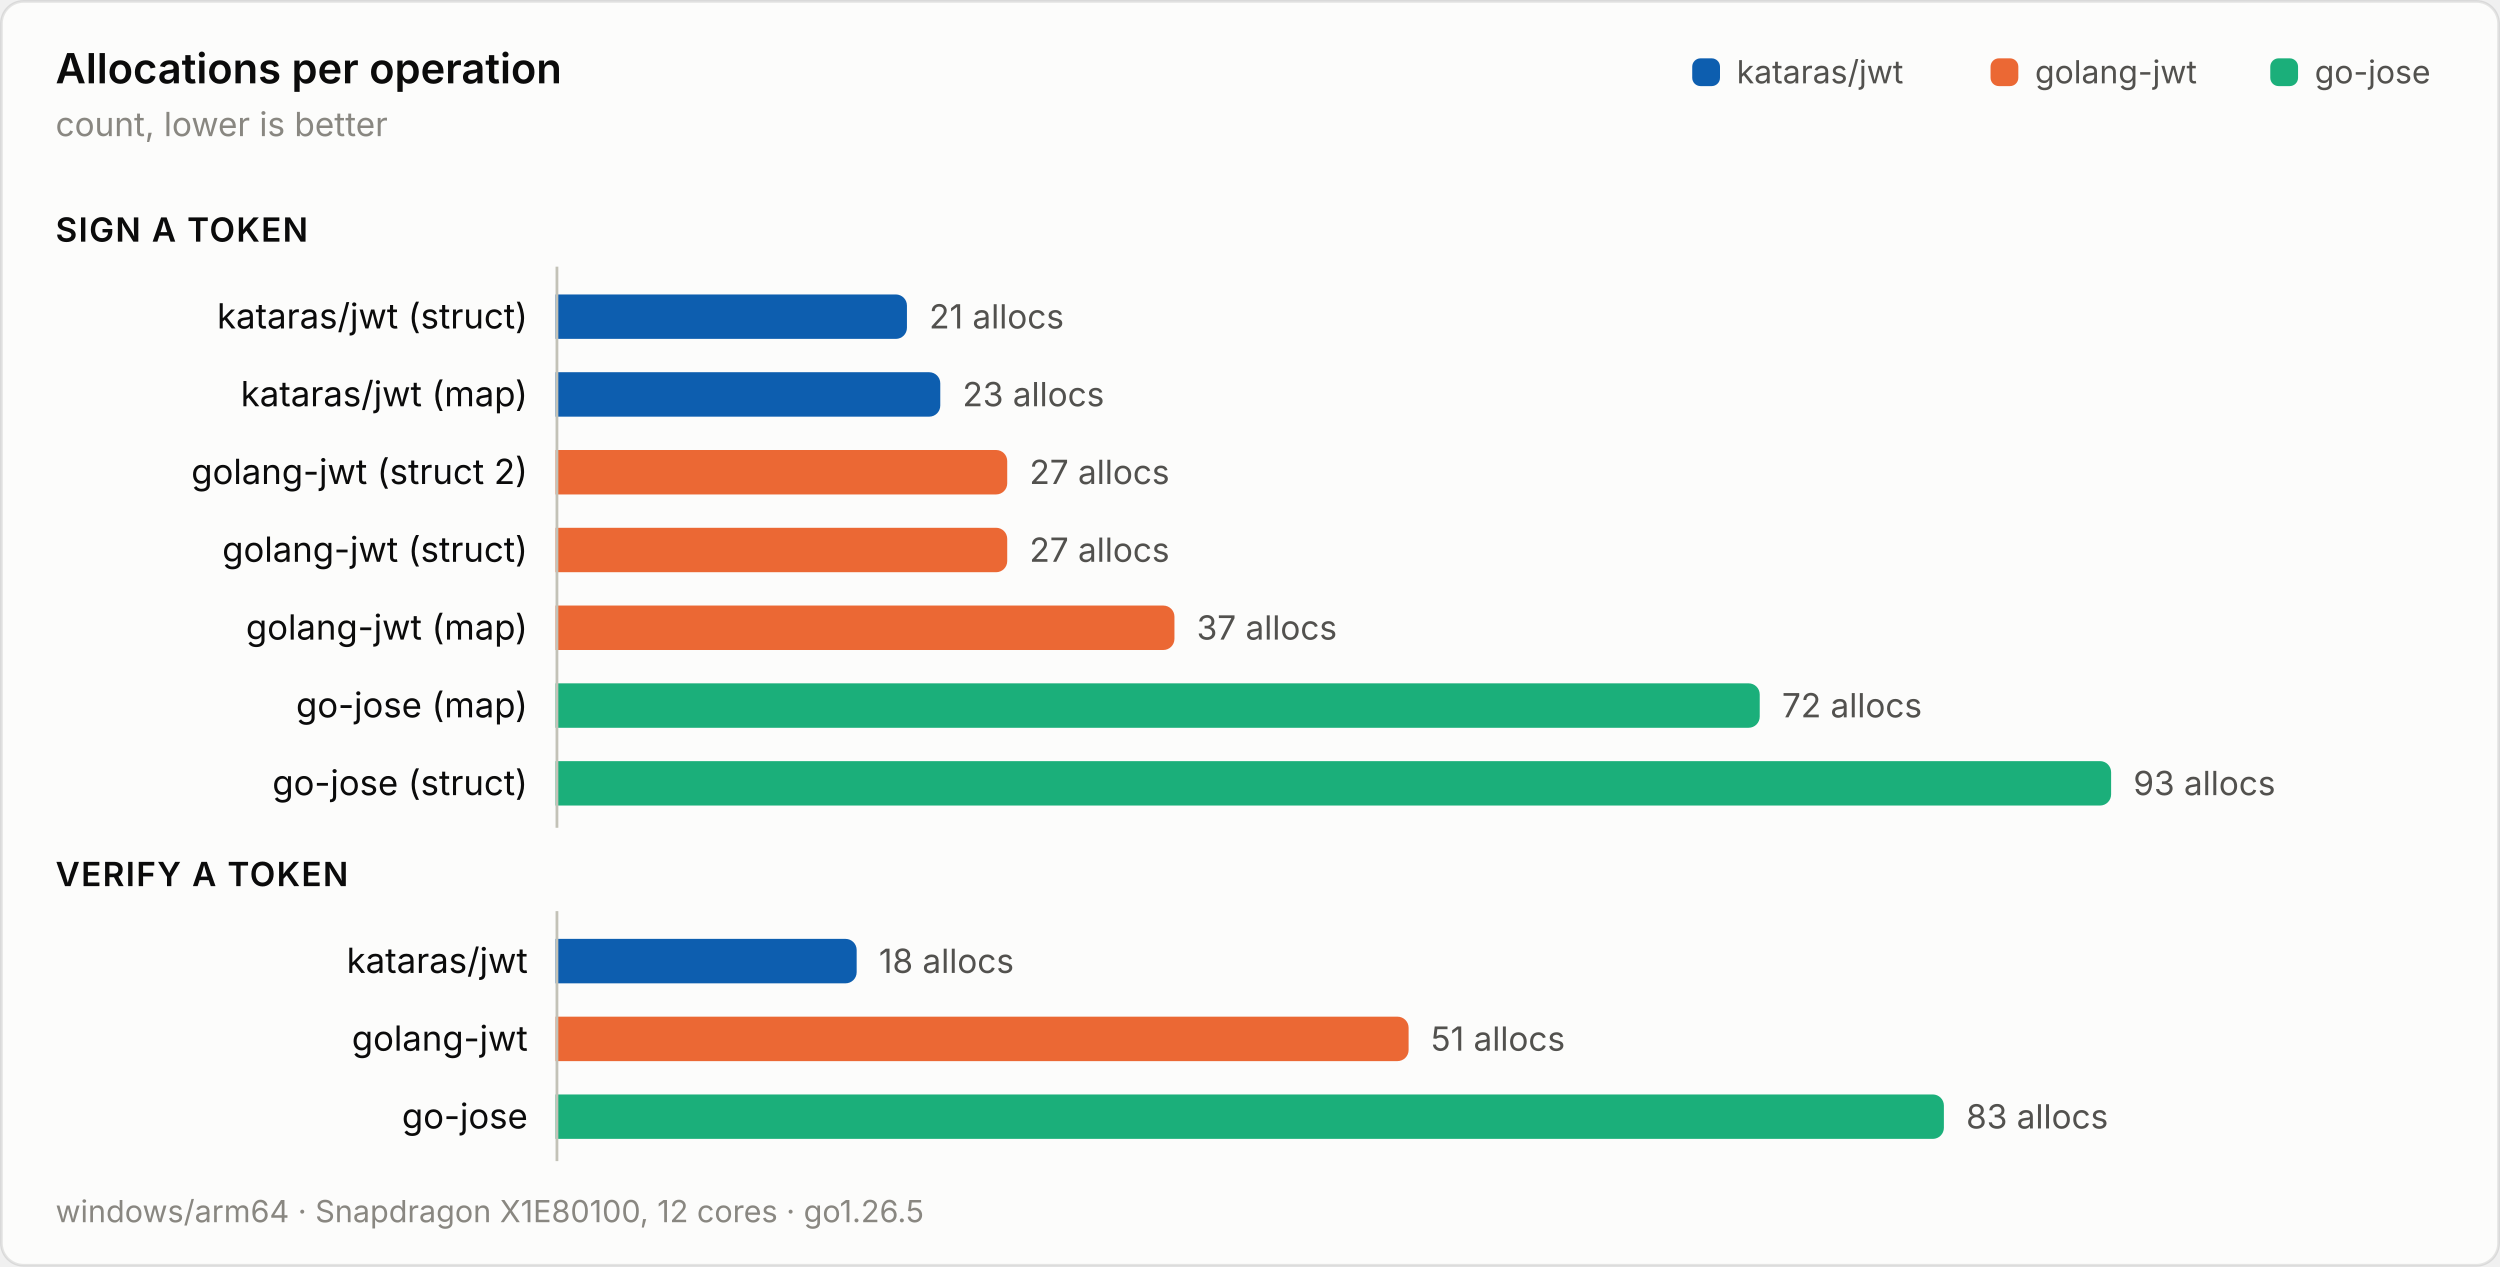
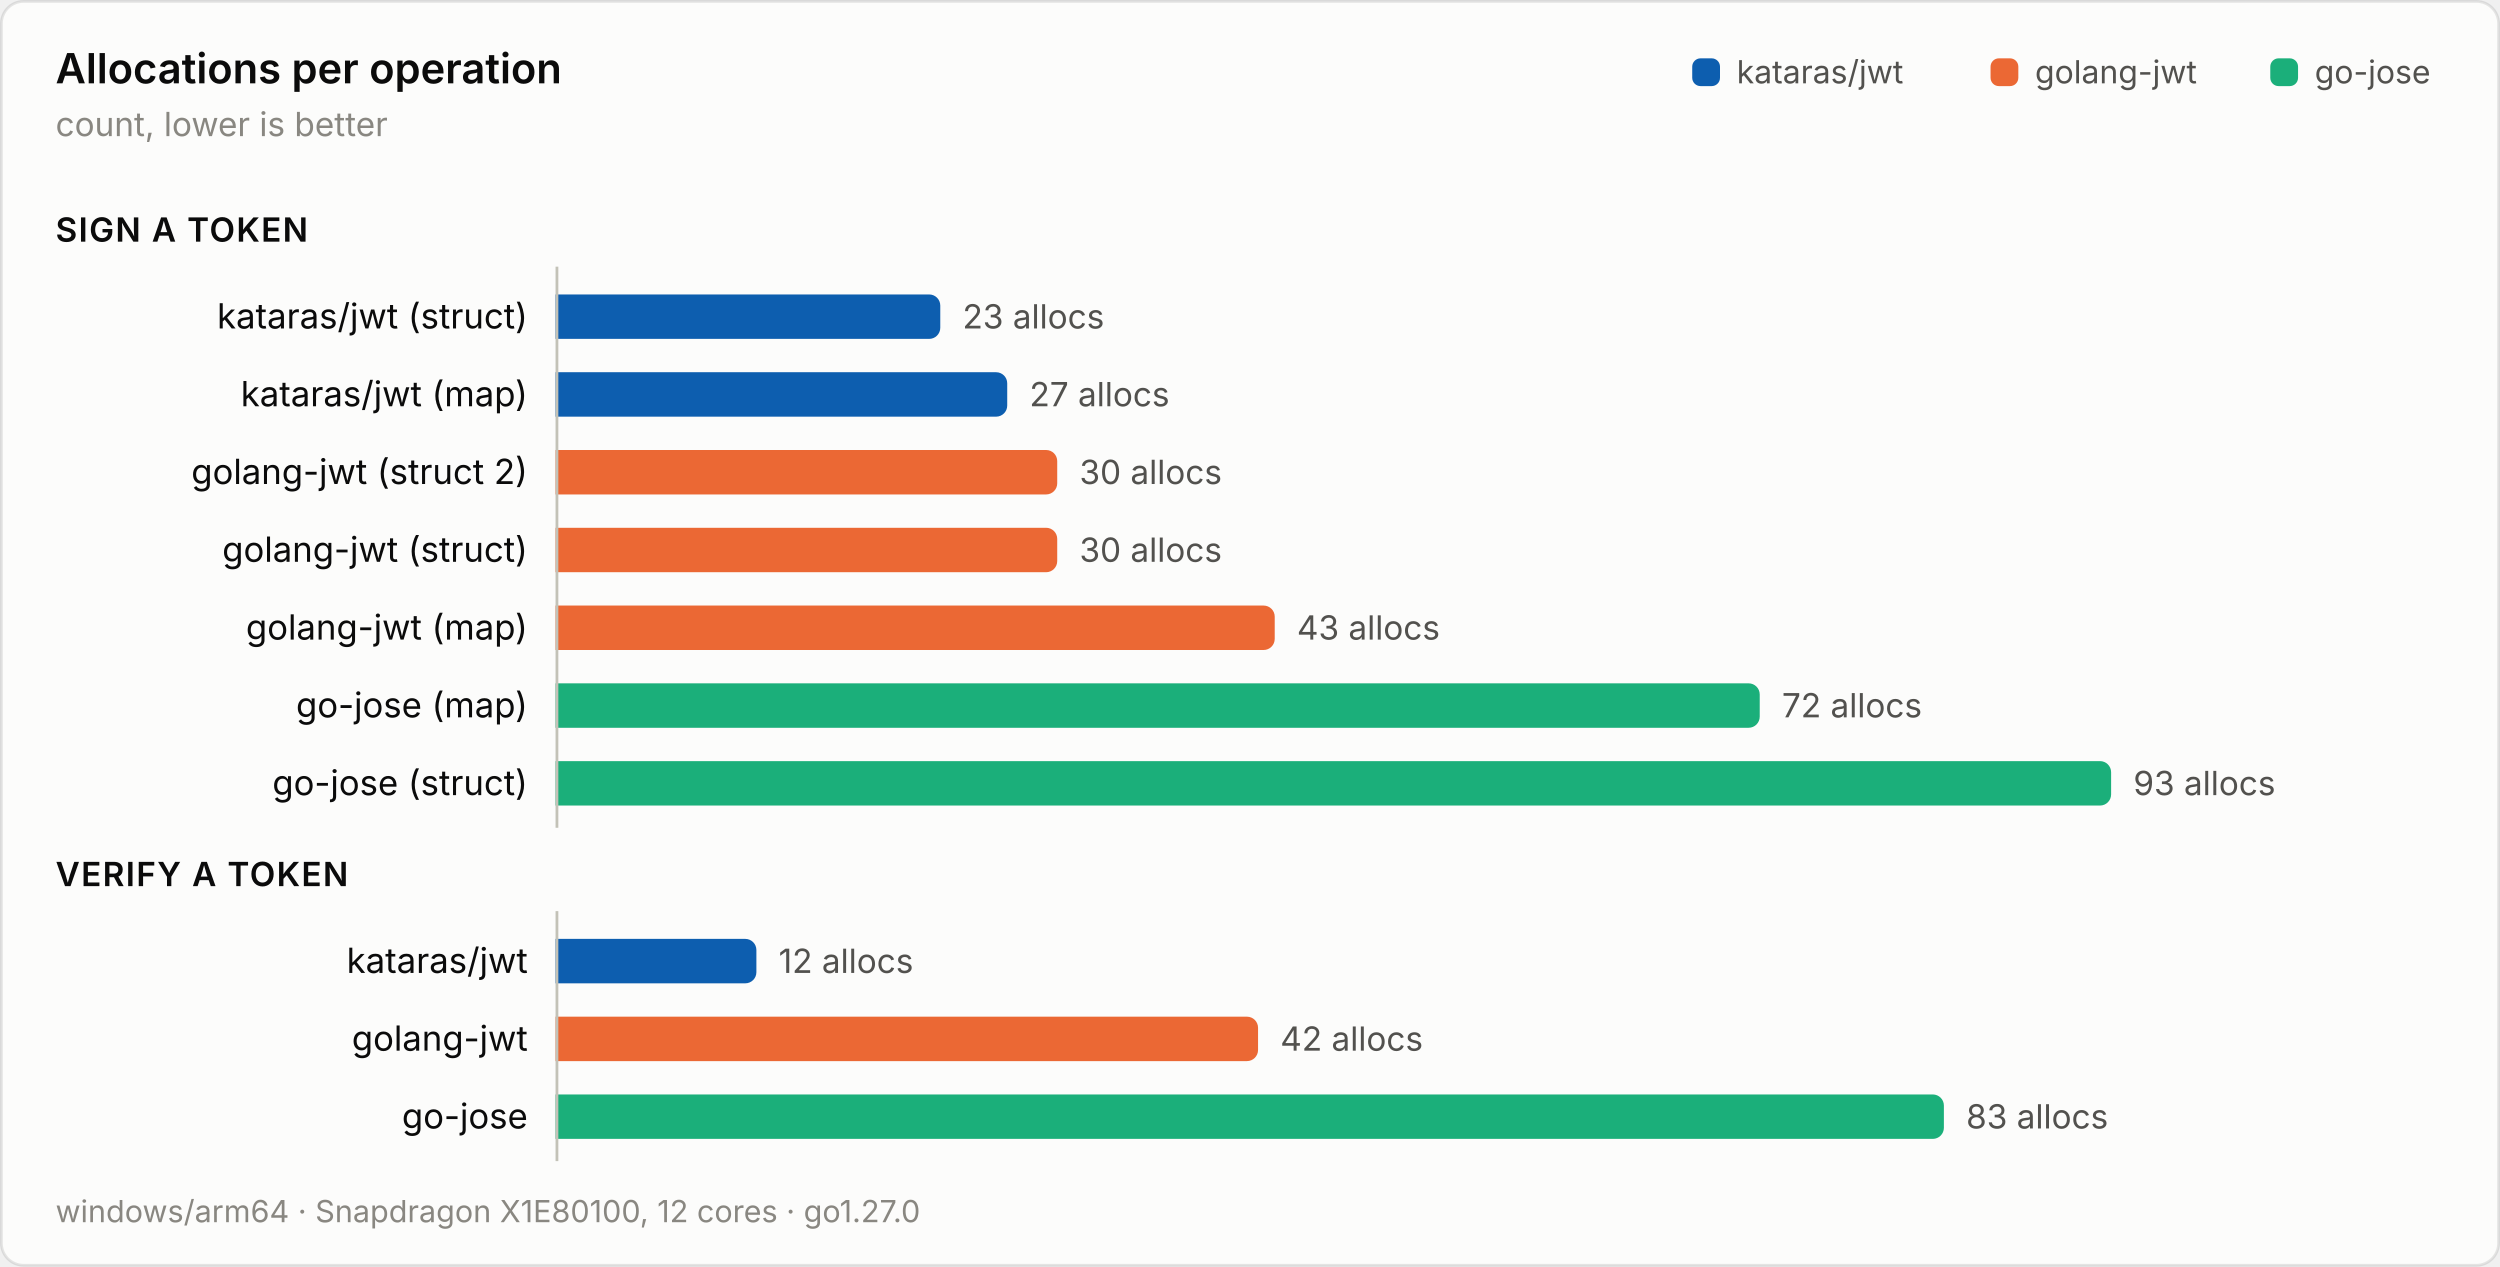
<svg xmlns="http://www.w3.org/2000/svg" width="900" height="456" viewBox="0 0 900 456" role="img" aria-label="Allocations per operation, count, lower is better">
  <style>text{font-family:system-ui, -apple-system, 'Segoe UI', sans-serif}
.surface{fill:#fcfcfb;stroke:rgba(11,11,11,0.10)}
.title{fill:#0b0b0b;font-size:15px;font-weight:600}
.subtitle{fill:#898781;font-size:12px}
.group{fill:#0b0b0b;font-size:12px;font-weight:600;letter-spacing:0.04em}
.name{fill:#0b0b0b;font-size:12.5px}
.value{fill:#52514e;font-size:12px}
.legend{fill:#52514e;font-size:11.5px}
.footer{fill:#898781;font-size:11px}
.baseline{stroke:#c3c2b7;stroke-width:1}
.s0{fill:#0D5EAF}.s1{fill:#EB6834}.s2{fill:#1BAF7A}
@media (prefers-color-scheme: dark){
.surface{fill:#1a1a19;stroke:rgba(255,255,255,0.10)}
.title{fill:#ffffff}
.group{fill:#ffffff}
.name{fill:#ffffff}
.value{fill:#c3c2b7}
.legend{fill:#c3c2b7}
.footer{fill:#898781}
.baseline{stroke:#383835}
.s0{fill:#4E9BE0}.s1{fill:#F0834F}.s2{fill:#3ECF9A}
}</style>
  <rect class="surface" x="0.5" y="0.5" width="899" height="455" rx="8" />
  <text class="title" x="20" y="30">Allocations per operation</text>
  <text class="subtitle" x="20" y="49">count, lower is better</text>
  <text class="legend" x="833.3" y="30">go-jose</text>
  <rect class="s2" x="817.3" y="21" width="10" height="10" rx="3" />
  <text class="legend" x="732.6" y="30">golang-jwt</text>
  <rect class="s1" x="716.6" y="21" width="10" height="10" rx="3" />
  <text class="legend" x="625.2" y="30">kataras/jwt</text>
  <rect class="s0" x="609.2" y="21" width="10" height="10" rx="3" />
  <text class="group" x="20" y="87.0">SIGN A TOKEN</text>
  <text class="name" text-anchor="end" x="190" y="118.25">kataras/jwt (struct)</text>
-   <path class="s0" d="M200.0,106.0 h122.5 a4.0,4.0 0 0 1 4.0,4.0 v8.0 a4.0,4.0 0 0 1 -4.0,4.0 h-122.5 z" />
-   <text class="value" x="334.5" y="118.25">21 allocs</text>
+   <path class="s0" d="M200.0,106.0 h134.5 a4.0,4.0 0 0 1 4.0,4.0 v8.0 a4.0,4.0 0 0 1 -4.0,4.0 h-134.5 z" />
+   <text class="value" x="346.5" y="118.25">23 allocs</text>
  <text class="name" text-anchor="end" x="190" y="146.25">kataras/jwt (map)</text>
-   <path class="s0" d="M200.0,134.0 h134.5 a4.0,4.0 0 0 1 4.0,4.0 v8.0 a4.0,4.0 0 0 1 -4.0,4.0 h-134.5 z" />
-   <text class="value" x="346.5" y="146.25">23 allocs</text>
+   <path class="s0" d="M200.0,134.0 h158.6 a4.0,4.0 0 0 1 4.0,4.0 v8.0 a4.0,4.0 0 0 1 -4.0,4.0 h-158.6 z" />
+   <text class="value" x="370.6" y="146.25">27 allocs</text>
  <text class="name" text-anchor="end" x="190" y="174.25">golang-jwt (struct 2)</text>
-   <path class="s1" d="M200.0,162.0 h158.6 a4.0,4.0 0 0 1 4.0,4.0 v8.0 a4.0,4.0 0 0 1 -4.0,4.0 h-158.6 z" />
-   <text class="value" x="370.6" y="174.25">27 allocs</text>
+   <path class="s1" d="M200.0,162.0 h176.6 a4.0,4.0 0 0 1 4.0,4.0 v8.0 a4.0,4.0 0 0 1 -4.0,4.0 h-176.6 z" />
+   <text class="value" x="388.6" y="174.25">30 allocs</text>
  <text class="name" text-anchor="end" x="190" y="202.25">golang-jwt (struct)</text>
-   <path class="s1" d="M200.0,190.0 h158.6 a4.0,4.0 0 0 1 4.0,4.0 v8.0 a4.0,4.0 0 0 1 -4.0,4.0 h-158.6 z" />
-   <text class="value" x="370.6" y="202.25">27 allocs</text>
+   <path class="s1" d="M200.0,190.0 h176.6 a4.0,4.0 0 0 1 4.0,4.0 v8.0 a4.0,4.0 0 0 1 -4.0,4.0 h-176.6 z" />
+   <text class="value" x="388.6" y="202.25">30 allocs</text>
  <text class="name" text-anchor="end" x="190" y="230.25">golang-jwt (map)</text>
-   <path class="s1" d="M200.0,218.0 h218.8 a4.0,4.0 0 0 1 4.0,4.0 v8.0 a4.0,4.0 0 0 1 -4.0,4.0 h-218.8 z" />
-   <text class="value" x="430.8" y="230.25">37 allocs</text>
+   <path class="s1" d="M200.0,218.0 h254.9 a4.0,4.0 0 0 1 4.0,4.0 v8.0 a4.0,4.0 0 0 1 -4.0,4.0 h-254.9 z" />
+   <text class="value" x="466.9" y="230.25">43 allocs</text>
  <text class="name" text-anchor="end" x="190" y="258.25">go-jose (map)</text>
  <path class="s2" d="M200.0,246.0 h429.5 a4.0,4.0 0 0 1 4.0,4.0 v8.0 a4.0,4.0 0 0 1 -4.0,4.0 h-429.5 z" />
  <text class="value" x="641.5" y="258.25">72 allocs</text>
  <text class="name" text-anchor="end" x="190" y="286.25">go-jose (struct)</text>
  <path class="s2" d="M200.0,274.0 h556.0 a4.0,4.0 0 0 1 4.0,4.0 v8.0 a4.0,4.0 0 0 1 -4.0,4.0 h-556.0 z" />
  <text class="value" x="768.0" y="286.25">93 allocs</text>
  <line class="baseline" x1="200.5" y1="96.0" x2="200.5" y2="298.0" />
  <text class="group" x="20" y="319.0">VERIFY A TOKEN</text>
  <text class="name" text-anchor="end" x="190" y="350.25">kataras/jwt</text>
-   <path class="s0" d="M200.0,338.0 h104.4 a4.0,4.0 0 0 1 4.0,4.0 v8.0 a4.0,4.0 0 0 1 -4.0,4.0 h-104.4 z" />
-   <text class="value" x="316.4" y="350.25">18 allocs</text>
+   <path class="s0" d="M200.0,338.0 h68.3 a4.0,4.0 0 0 1 4.0,4.0 v8.0 a4.0,4.0 0 0 1 -4.0,4.0 h-68.3 z" />
+   <text class="value" x="280.3" y="350.25">12 allocs</text>
  <text class="name" text-anchor="end" x="190" y="378.25">golang-jwt</text>
-   <path class="s1" d="M200.0,366.0 h303.1 a4.0,4.0 0 0 1 4.0,4.0 v8.0 a4.0,4.0 0 0 1 -4.0,4.0 h-303.1 z" />
-   <text class="value" x="515.1" y="378.25">51 allocs</text>
+   <path class="s1" d="M200.0,366.0 h248.9 a4.0,4.0 0 0 1 4.0,4.0 v8.0 a4.0,4.0 0 0 1 -4.0,4.0 h-248.9 z" />
+   <text class="value" x="460.9" y="378.25">42 allocs</text>
  <text class="name" text-anchor="end" x="190" y="406.25">go-jose</text>
  <path class="s2" d="M200.0,394.0 h495.8 a4.0,4.0 0 0 1 4.0,4.0 v8.0 a4.0,4.0 0 0 1 -4.0,4.0 h-495.8 z" />
  <text class="value" x="707.8" y="406.25">83 allocs</text>
  <line class="baseline" x1="200.5" y1="328.0" x2="200.5" y2="418.0" />
-   <text class="footer" x="20" y="440.0">windows/arm64  ·  Snapdragon X1E80100, 12 cores  ·  go1.26.5</text>
+   <text class="footer" x="20" y="440.0">windows/arm64  ·  Snapdragon X1E80100, 12 cores  ·  go1.27.0</text>
</svg>
